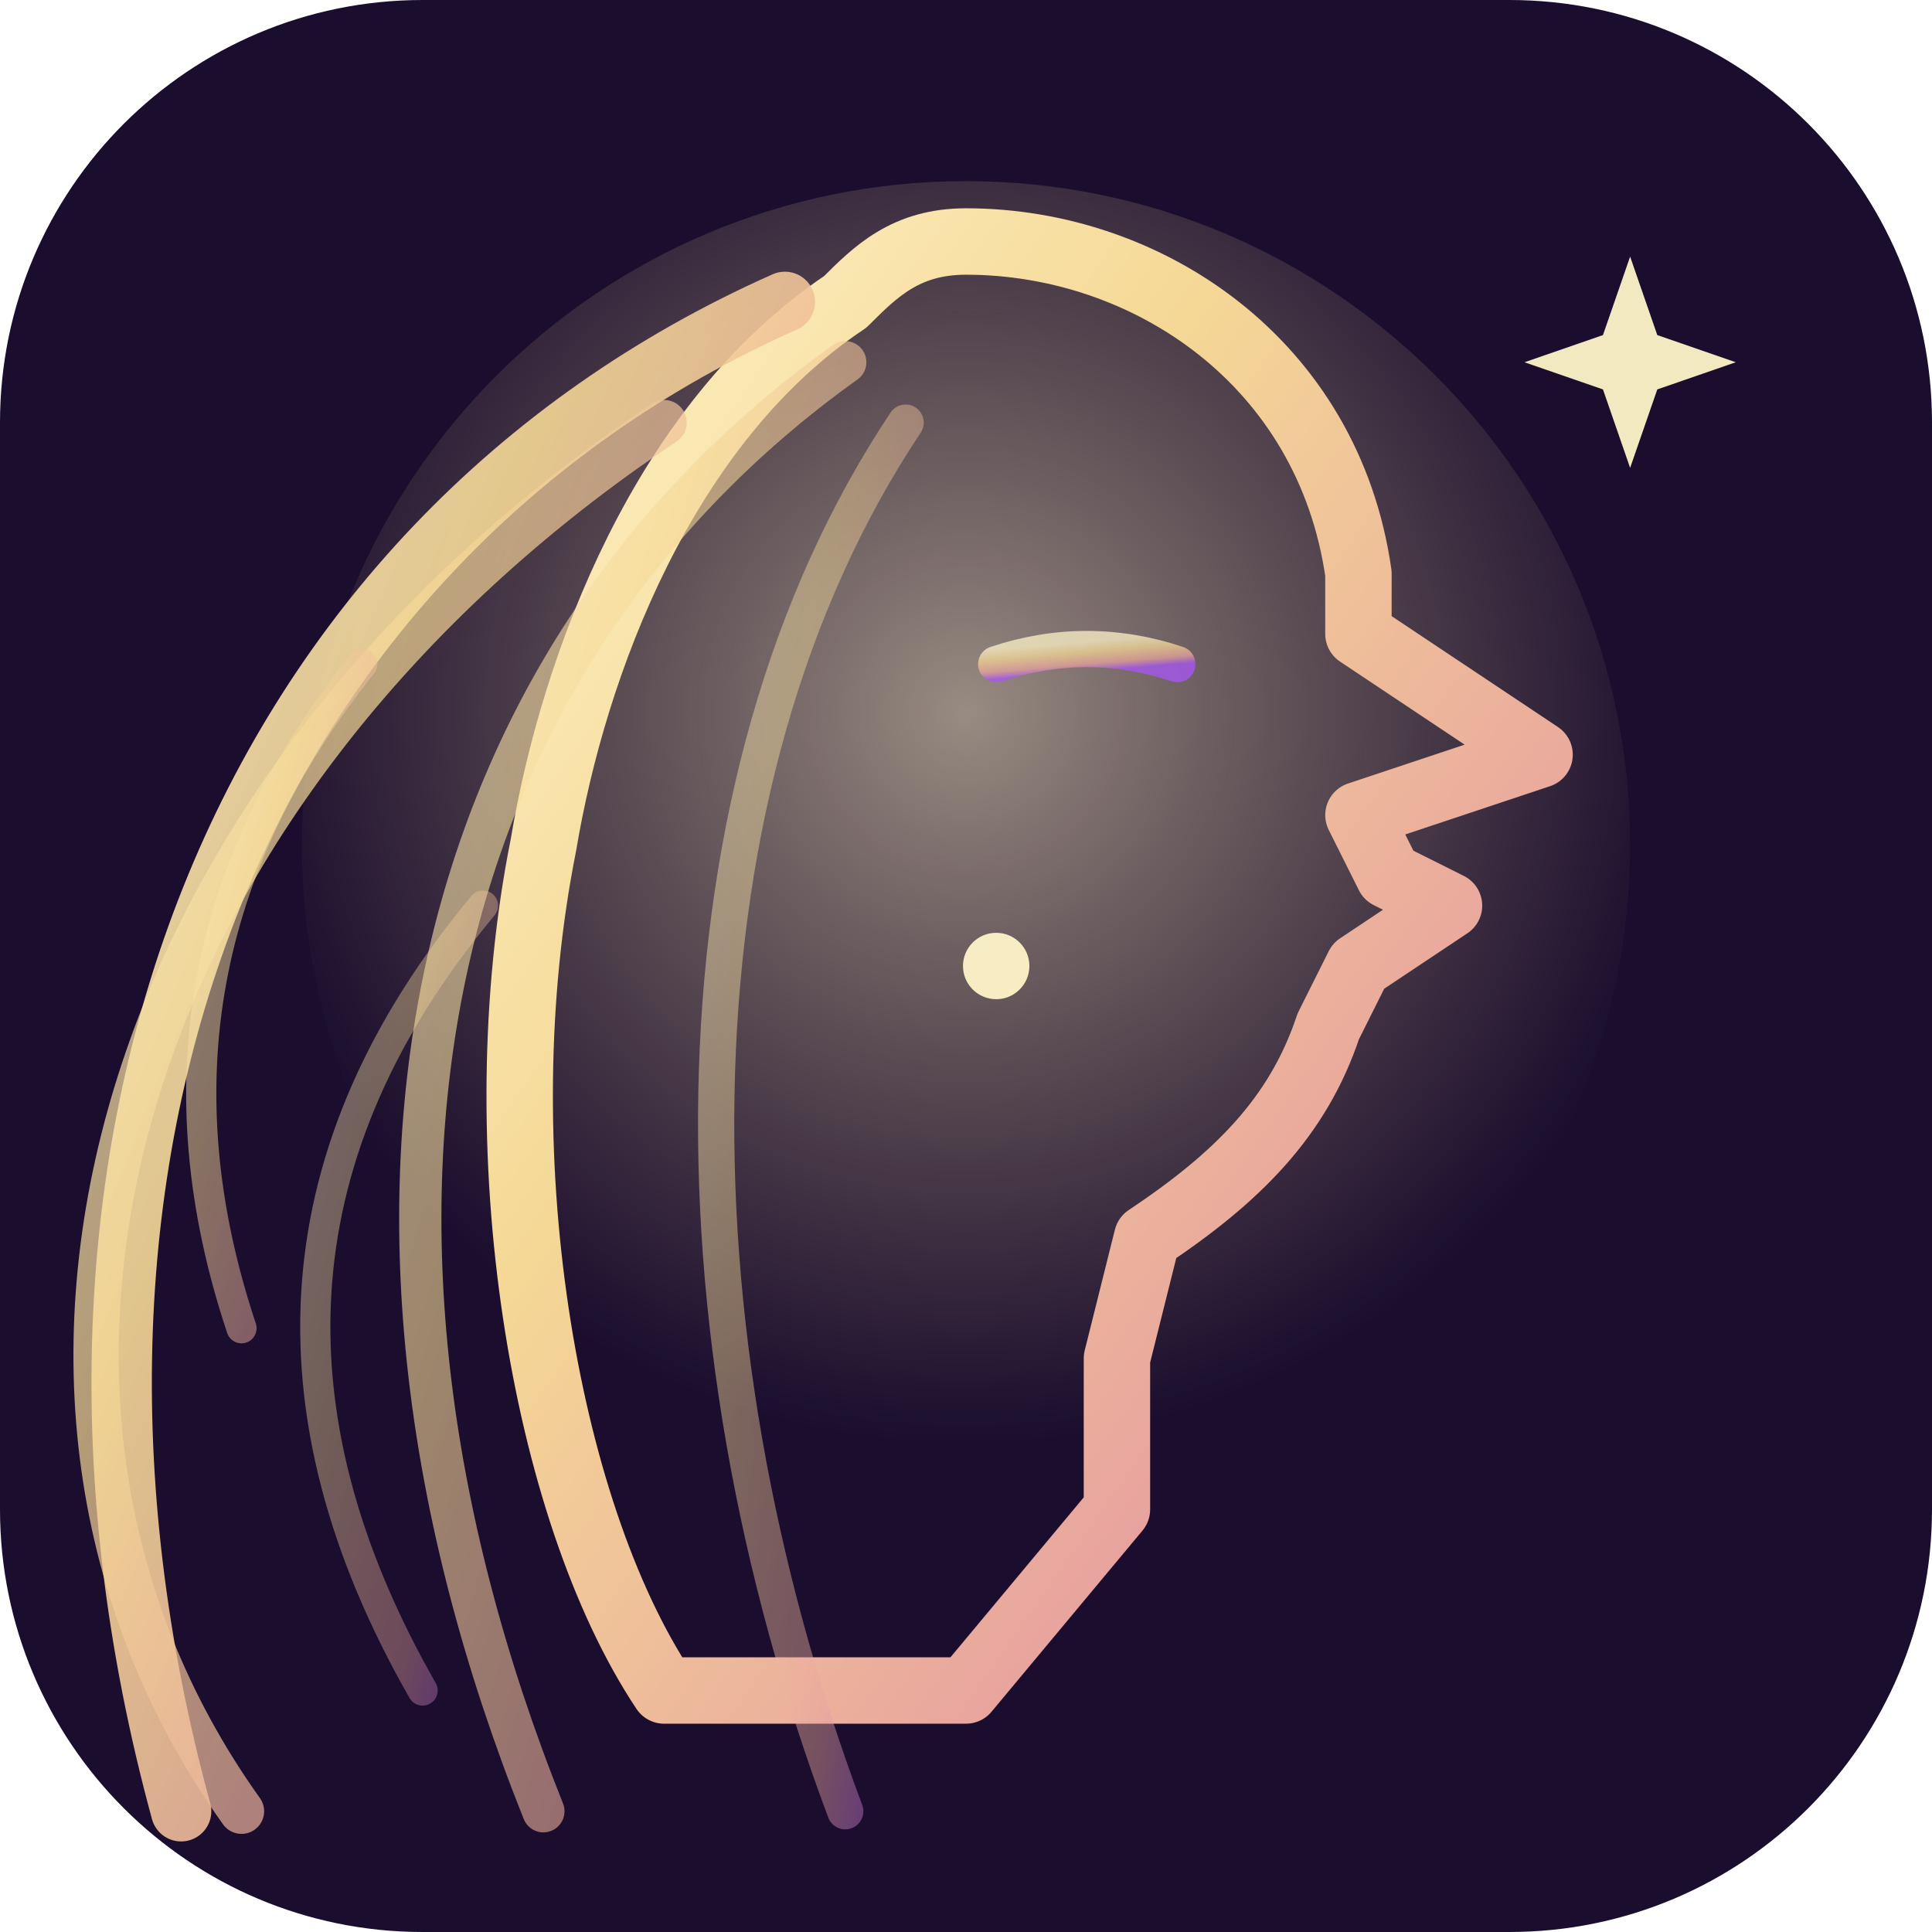
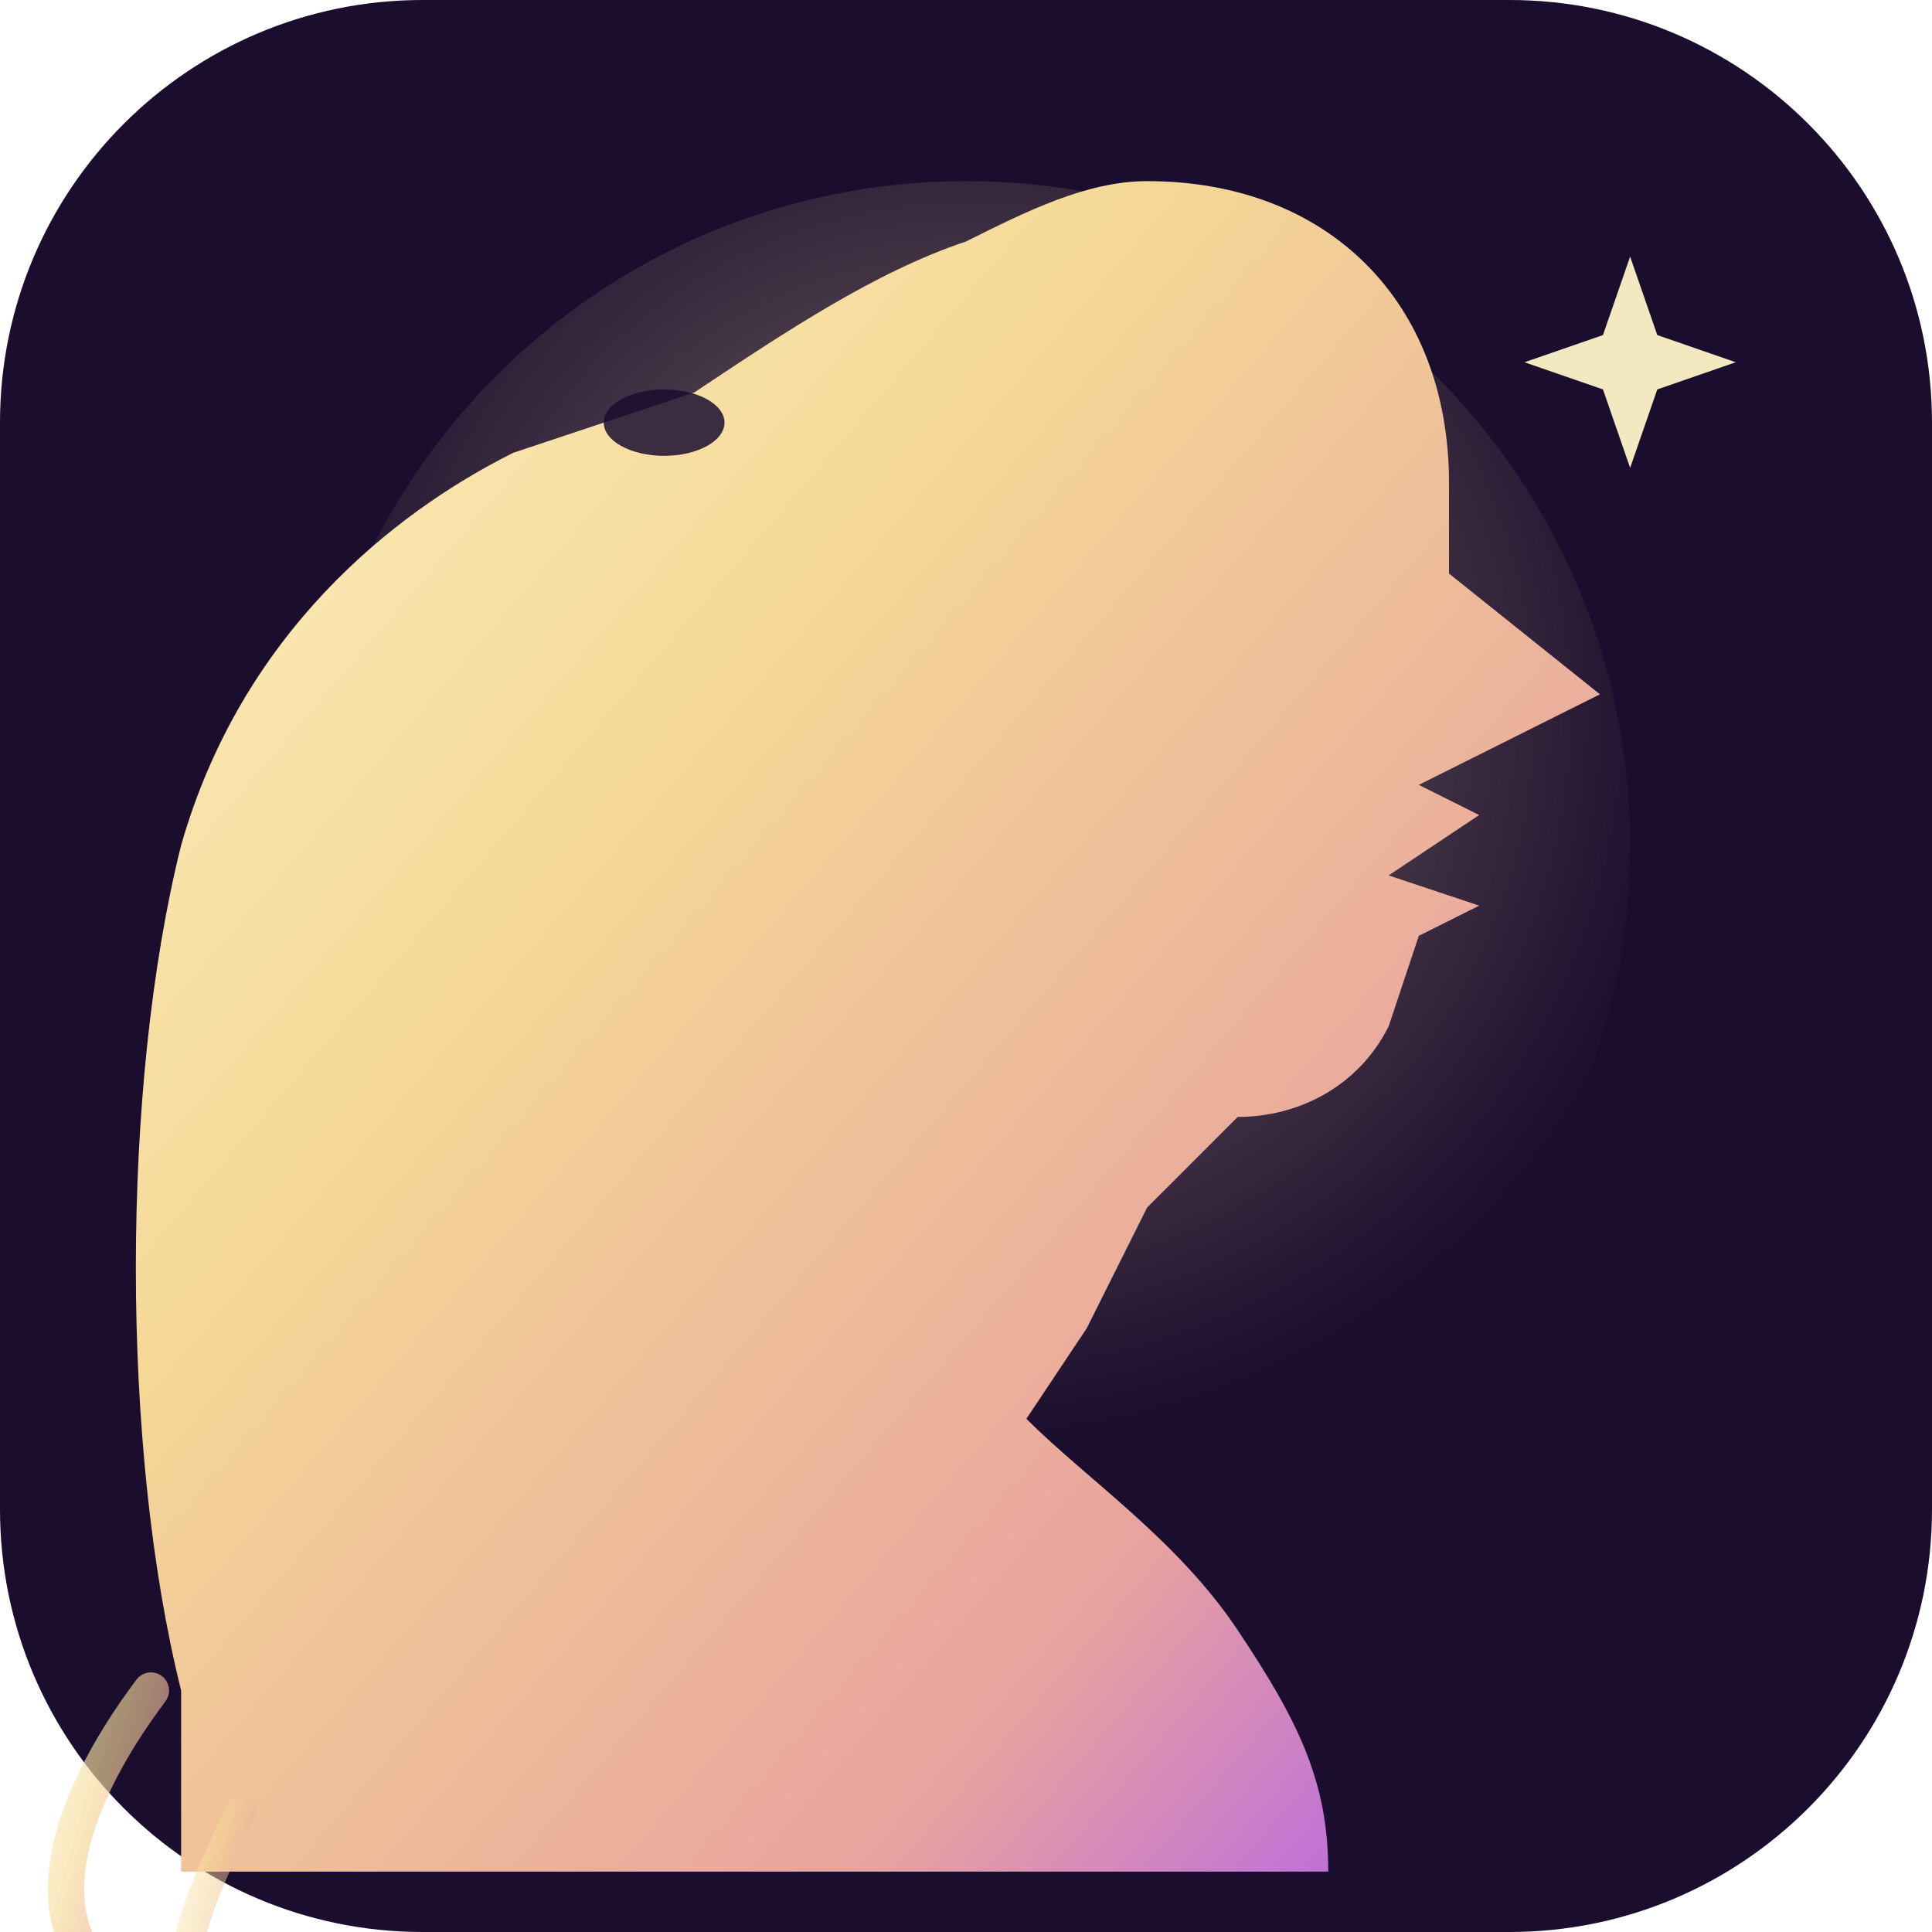
<svg xmlns="http://www.w3.org/2000/svg" width="64" height="64" viewBox="0 0 64 64" aria-label="Eve">
  <defs>
    <linearGradient id="g" x1="0" y1="0" x2="1" y2="1">
      <stop offset="0%" stop-color="#fef3c7" />
      <stop offset="35%" stop-color="#f5d896" />
      <stop offset="75%" stop-color="#e8a39e" />
      <stop offset="100%" stop-color="#a855f7" />
    </linearGradient>
    <radialGradient id="glow" cx="0.5" cy="0.4" r="0.55">
-       <stop offset="0%" stop-color="#fef3c7" stop-opacity="0.55" />
+       <stop offset="0%" stop-color="#fef3c7" stop-opacity="0.45" />
      <stop offset="100%" stop-color="#f5d896" stop-opacity="0" />
    </radialGradient>
  </defs>
  <rect width="64" height="64" rx="14" fill="#1a0d2e" />
  <circle cx="32" cy="28" r="22" fill="url(#glow)" />
-   <path d="M 32 8 C 38 8 44 12 45 19 L 45 21 L 51 25 L 45 27 L 46 29 L 48 30 L 45 32 L 44 34 C 43 37 41 39 38 41 L 37 45 L 37 50 L 32 56 L 22 56 C 18 50 16 38 18 28 C 19 22 22 14 28 10 C 29 9 30 8 32 8 Z" stroke="url(#g)" stroke-width="2.2" stroke-linejoin="round" fill="none" />
-   <path d="M 26 10 C 8 18 0 38 6 60" stroke="url(#g)" stroke-width="2" stroke-linecap="round" fill="none" opacity="0.9" />
-   <path d="M 22 14 C 4 26 -2 46 8 60" stroke="url(#g)" stroke-width="1.5" stroke-linecap="round" fill="none" opacity="0.7" />
-   <path d="M 28 12 C 14 22 10 40 18 60" stroke="url(#g)" stroke-width="1.4" stroke-linecap="round" fill="none" opacity="0.6" />
-   <path d="M 30 14 C 22 26 22 44 28 60" stroke="url(#g)" stroke-width="1.2" stroke-linecap="round" fill="none" opacity="0.45" />
-   <path d="M 12 22 Q 4 32 8 44" stroke="url(#g)" stroke-width="1" stroke-linecap="round" fill="none" opacity="0.5" />
-   <path d="M 16 30 Q 6 42 14 56" stroke="url(#g)" stroke-width="1" stroke-linecap="round" fill="none" opacity="0.4" />
-   <path d="M 33 22 Q 36 21 39 22" stroke="url(#g)" stroke-width="1.2" stroke-linecap="round" fill="none" opacity="0.75" />
-   <circle cx="33" cy="32" r="1.1" fill="#fef3c7" opacity="0.95" />
+   <path d="M 38 6 C 44 6 48 10 48 16 L 48 19 L 53 23 L 47 26 L 49 27 L 46 29 L 49 30 L 47 31 L 46 34 C 45 36 43 37 41 37 L 38 40 L 36 44 L 34 47 C 36 49 39 51 41 54 C 43 57 44 59 44 62 L 6 62 L 6 56 C 4 48 4 36 6 28 C 8 21 13 17 17 15 L 23 13 C 26 11 29 9 32 8 C 34 7 36 6 38 6 Z" fill="url(#g)" />
+   <ellipse cx="22" cy="14" rx="2" ry="1.1" fill="#1a0d2e" opacity="0.85" />
+   <path d="M 5 56 C 2 60 1 64 4 66" stroke="url(#g)" stroke-width="1.2" stroke-linecap="round" fill="none" opacity="0.65" />
+   <path d="M 8 60 C 6 64 5 67 8 68" stroke="url(#g)" stroke-width="1" stroke-linecap="round" fill="none" opacity="0.5" />
  <g transform="translate(54 12)">
    <path d="M 0 -3.5 L 0.9 -0.9 L 3.5 0 L 0.9 0.9 L 0 3.5 L -0.9 0.9 L -3.5 0 L -0.9 -0.9 Z" fill="#fef3c7" opacity="0.95" />
  </g>
</svg>
